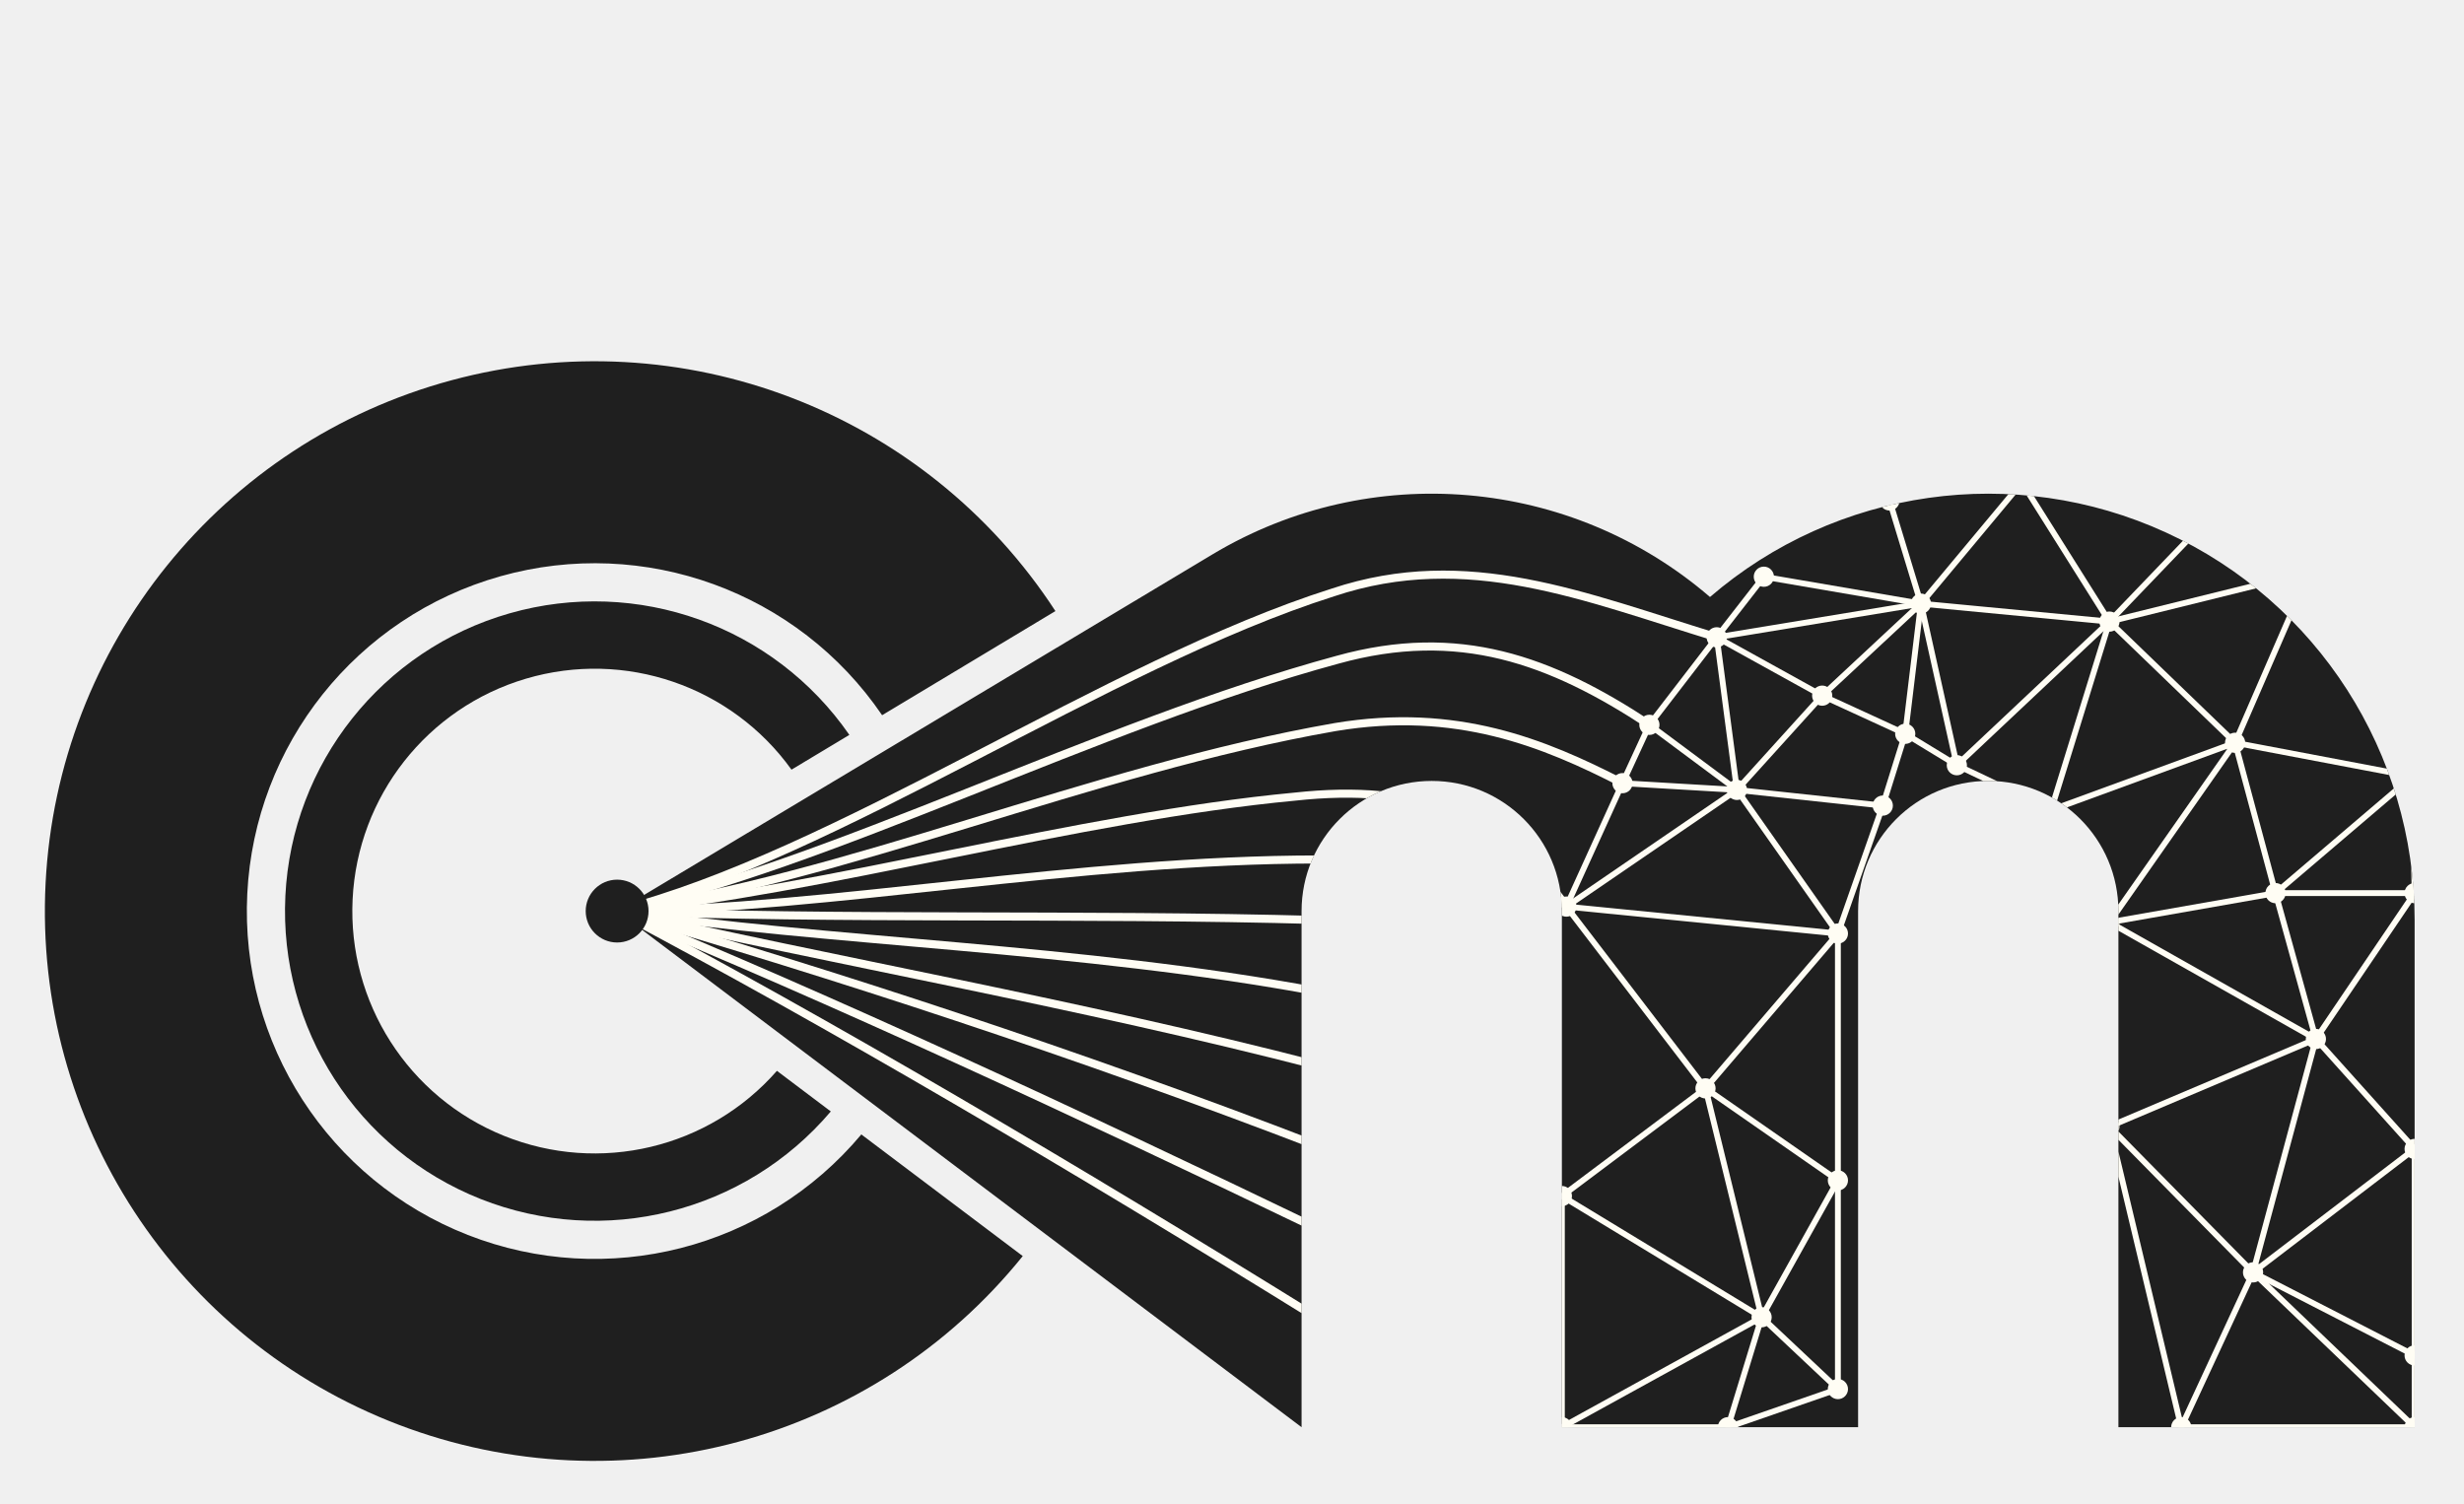
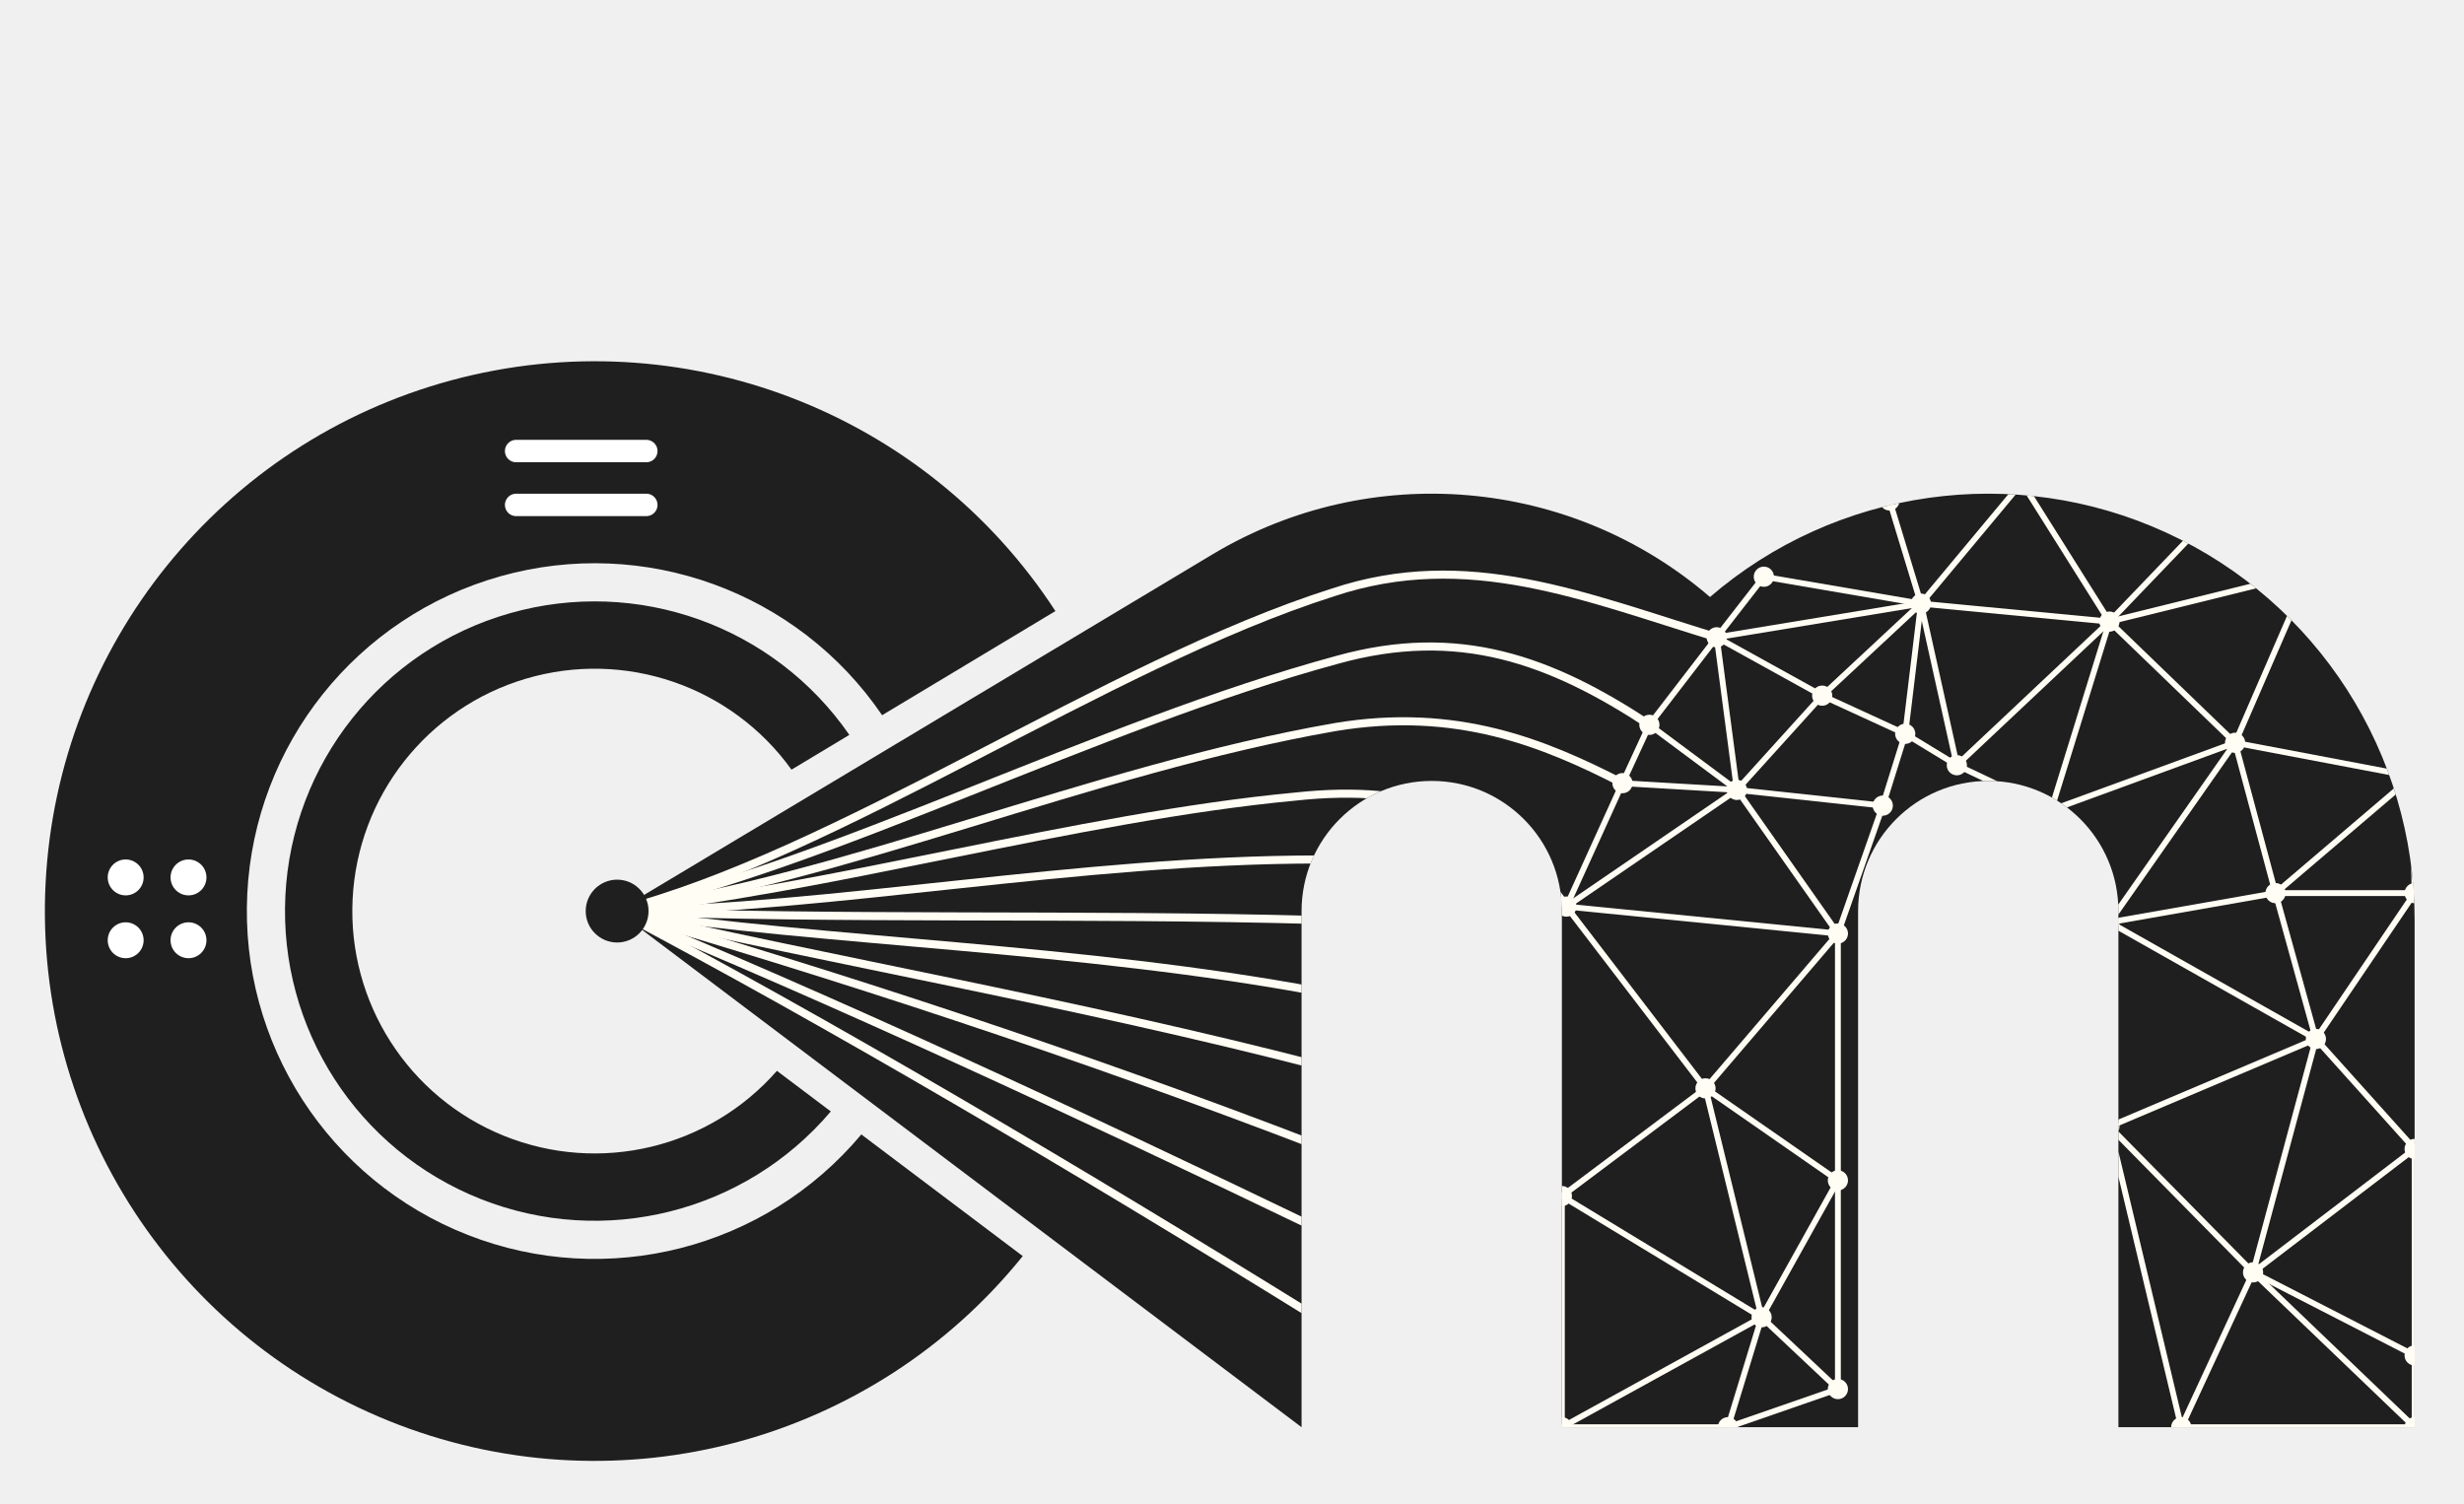
<svg xmlns="http://www.w3.org/2000/svg" width="1098" height="670" viewBox="0 0 1098 670">
  <g transform="translate(0 0) scale(1) translate(-70 -295)">
    <defs>
      <linearGradient id="charcoal" x1="130" y1="470" x2="510" y2="900" gradientUnits="userSpaceOnUse">
        <stop stop-color="#1f1f1f" />
        <stop offset="1" stop-color="#1f1f1f" />
      </linearGradient>
      <linearGradient id="colour" x1="326" y1="705" x2="1146" y2="705" gradientUnits="userSpaceOnUse">
        <stop stop-color="#f15a24" />
        <stop offset=".42" stop-color="#e52b28" />
        <stop offset=".7" stop-color="#d5192c" />
        <stop offset="1" stop-color="#c8102e" />
      </linearGradient>
      <clipPath id="m-clip">
        <path d="M345 701 L610.347 542.016 A190 190 0 0 1 832 561.042 A190 190 0 0 1 1146 705 L1146 931 L1014 931 L1014 701 A58 58 0 0 0 898 701 L898 931 L766 931 L766 701 A58 58 0 0 0 650 701 L650 931 L345 701 Z" />
      </clipPath>
    </defs>
    <g id="charcoal-symbol" fill="#1f1f1f">
      <path d="M540.311 567.312 A245 245 0 1 0 525.758 854.741 L453.821 800.532 A155 155 0 1 1 463.086 613.714 Z" />
      <path d="M448.488 622.485 A138 138 0 1 0 440.224 790.286 L416.213 772.193 A108 108 0 1 1 422.705 637.977 Z" />
+     </g>
+     <g id="scanner-controls">
+       <path d="M300 496h58 M300 520h58" fill="none" stroke="white" stroke-width="10" stroke-linecap="round" />
+       <circle cx="126" cy="686" r="8" fill="white" />
+       <circle cx="126" cy="714" r="8" fill="white" />
+       <circle cx="154" cy="686" r="8" fill="white" />
+       <circle cx="154" cy="714" r="8" fill="white" />
    </g>
    <path id="colour-symbol" d="M345 701 L610.347 542.016 A190 190 0 0 1 832 561.042 A190 190 0 0 1 1146 705 L1146 931 L1014 931 L1014 701 A58 58 0 0 0 898 701 L898 931 L766 931 L766 701 A58 58 0 0 0 650 701 L650 931 L345 701 Z" fill="#1f1f1f" />
    <g clip-path="url(#m-clip)" stroke="#fffdf4" stroke-linecap="round" stroke-linejoin="round">
      <g id="radiating-curves" stroke-width="3.6" fill="none">
        <path d="M345 701 C443 676 563 591 664 559 C724 539 776 561 835 579" />
        <path d="M345 701 C439 681 559 618 666 589 C720 574 761 589 805 618" />
        <path d="M345 701 C446 687 556 638 665 619 C719 610 758 626 793 644" />
        <path d="M345 701 C436 692 551 659 647 650 C702 644 739 658 768 699" />
        <path d="M345 701 C441 700 550 678 658 678" />
        <path d="M345 701 C443 705 551 702 658 705" />
        <path d="M345 701 C439 715 551 717 658 737" />
        <path d="M345 701 C440 723 550 742 658 770" />
        <path d="M345 701 C441 729 549 764 658 806" />
        <path d="M345 701 C440 740 550 791 658 843" />
        <path d="M345 701 C438 750 550 816 658 883" />
      </g>
      <g id="triangular-mesh" stroke-width="2.6" fill="none">
        <path d="M835 579 L805 618" />
        <path d="M835 579 L844 647" />
        <path d="M835 579 L882 605" />
        <path d="M835 579 L926 564" />
        <path d="M835 579 L856 552" />
        <path d="M805 618 L793 644" />
        <path d="M805 618 L844 647" />
        <path d="M793 644 L768 699" />
        <path d="M793 644 L844 647" />
        <path d="M768 699 L844 647" />
        <path d="M768 699 L830 780" />
        <path d="M768 699 L889 711" />
        <path d="M830 780 L889 711" />
        <path d="M830 780 L766 828" />
        <path d="M830 780 L855 882" />
        <path d="M830 780 L889 821" />
        <path d="M766 828 L855 882" />
        <path d="M766 828 L766 931" />
        <path d="M855 882 L766 931" />
        <path d="M855 882 L840 931" />
        <path d="M855 882 L889 914" />
        <path d="M855 882 L889 821" />
        <path d="M766 931 L840 931" />
        <path d="M840 931 L889 914" />
        <path d="M889 914 L889 821" />
        <path d="M889 821 L889 711" />
        <path d="M889 711 L844 647" />
        <path d="M844 647 L882 605" />
        <path d="M844 647 L909 654" />
        <path d="M882 605 L926 564" />
        <path d="M882 605 L919 622" />
        <path d="M919 622 L926 564" />
        <path d="M919 622 L942 636" />
        <path d="M919 622 L909 654" />
        <path d="M942 636 L926 564" />
        <path d="M942 636 L1010 572" />
        <path d="M942 636 L984 656" />
        <path d="M909 654 L889 711" />
        <path d="M926 564 L856 552" />
        <path d="M926 564 L912 518" />
        <path d="M926 564 L971 510" />
        <path d="M926 564 L1010 572" />
        <path d="M971 510 L1010 572" />
        <path d="M971 510 L1057 523" />
        <path d="M1010 572 L1057 523" />
        <path d="M1010 572 L1099 550" />
        <path d="M1010 572 L1066 626" />
        <path d="M1010 572 L984 656" />
        <path d="M1099 550 L1066 626" />
        <path d="M1066 626 L1145 641" />
        <path d="M1066 626 L1084 693" />
        <path d="M1066 626 L1010 706" />
        <path d="M1066 626 L984 656" />
        <path d="M1145 641 L1084 693" />
        <path d="M1145 641 L1146 693" />
        <path d="M1084 693 L1146 693" />
        <path d="M1084 693 L1010 706" />
        <path d="M1084 693 L1102 758" />
        <path d="M1010 706 L1102 758" />
        <path d="M1102 758 L1146 693" />
        <path d="M1102 758 L1010 797" />
        <path d="M1102 758 L1146 807" />
        <path d="M1102 758 L1074 862" />
        <path d="M1010 797 L1074 862" />
        <path d="M1010 797 L1042 931" />
        <path d="M1146 807 L1074 862" />
        <path d="M1146 807 L1146 899" />
        <path d="M1074 862 L1146 899" />
        <path d="M1074 862 L1042 931" />
        <path d="M1074 862 L1146 931" />
        <path d="M1146 899 L1146 931" />
        <path d="M1042 931 L1146 931" />
        <circle cx="766" cy="828" r="4.5" fill="#fffdf4" stroke="none" />
        <circle cx="766" cy="931" r="4.5" fill="#fffdf4" stroke="none" />
        <circle cx="768" cy="699" r="4.5" fill="#fffdf4" stroke="none" />
        <circle cx="793" cy="644" r="4.5" fill="#fffdf4" stroke="none" />
        <circle cx="805" cy="618" r="4.5" fill="#fffdf4" stroke="none" />
        <circle cx="830" cy="780" r="4.5" fill="#fffdf4" stroke="none" />
        <circle cx="835" cy="579" r="4.5" fill="#fffdf4" stroke="none" />
        <circle cx="840" cy="931" r="4.5" fill="#fffdf4" stroke="none" />
        <circle cx="844" cy="647" r="4.5" fill="#fffdf4" stroke="none" />
        <circle cx="855" cy="882" r="4.5" fill="#fffdf4" stroke="none" />
        <circle cx="856" cy="552" r="4.5" fill="#fffdf4" stroke="none" />
        <circle cx="882" cy="605" r="4.5" fill="#fffdf4" stroke="none" />
        <circle cx="889" cy="711" r="4.5" fill="#fffdf4" stroke="none" />
        <circle cx="889" cy="821" r="4.5" fill="#fffdf4" stroke="none" />
        <circle cx="889" cy="914" r="4.5" fill="#fffdf4" stroke="none" />
        <circle cx="909" cy="654" r="4.5" fill="#fffdf4" stroke="none" />
        <circle cx="912" cy="518" r="4.5" fill="#fffdf4" stroke="none" />
        <circle cx="919" cy="622" r="4.5" fill="#fffdf4" stroke="none" />
        <circle cx="926" cy="564" r="4.5" fill="#fffdf4" stroke="none" />
        <circle cx="942" cy="636" r="4.5" fill="#fffdf4" stroke="none" />
        <circle cx="971" cy="510" r="4.5" fill="#fffdf4" stroke="none" />
        <circle cx="984" cy="656" r="4.5" fill="#fffdf4" stroke="none" />
        <circle cx="1010" cy="572" r="4.5" fill="#fffdf4" stroke="none" />
        <circle cx="1010" cy="706" r="4.5" fill="#fffdf4" stroke="none" />
        <circle cx="1010" cy="797" r="4.5" fill="#fffdf4" stroke="none" />
        <circle cx="1042" cy="931" r="4.5" fill="#fffdf4" stroke="none" />
        <circle cx="1057" cy="523" r="4.5" fill="#fffdf4" stroke="none" />
        <circle cx="1066" cy="626" r="4.5" fill="#fffdf4" stroke="none" />
        <circle cx="1074" cy="862" r="4.5" fill="#fffdf4" stroke="none" />
        <circle cx="1084" cy="693" r="4.5" fill="#fffdf4" stroke="none" />
        <circle cx="1099" cy="550" r="4.5" fill="#fffdf4" stroke="none" />
        <circle cx="1102" cy="758" r="4.5" fill="#fffdf4" stroke="none" />
        <circle cx="1145" cy="641" r="4.5" fill="#fffdf4" stroke="none" />
        <circle cx="1146" cy="693" r="4.5" fill="#fffdf4" stroke="none" />
        <circle cx="1146" cy="807" r="4.5" fill="#fffdf4" stroke="none" />
        <circle cx="1146" cy="899" r="4.5" fill="#fffdf4" stroke="none" />
        <circle cx="1146" cy="931" r="4.5" fill="#fffdf4" stroke="none" />
      </g>
      <g id="mesh-nodes" fill="#fffdf4" stroke="none">















</g>
    </g>
    <circle id="focus" cx="345" cy="701" r="14" fill="#1f1f1f" />
  </g>
</svg>
